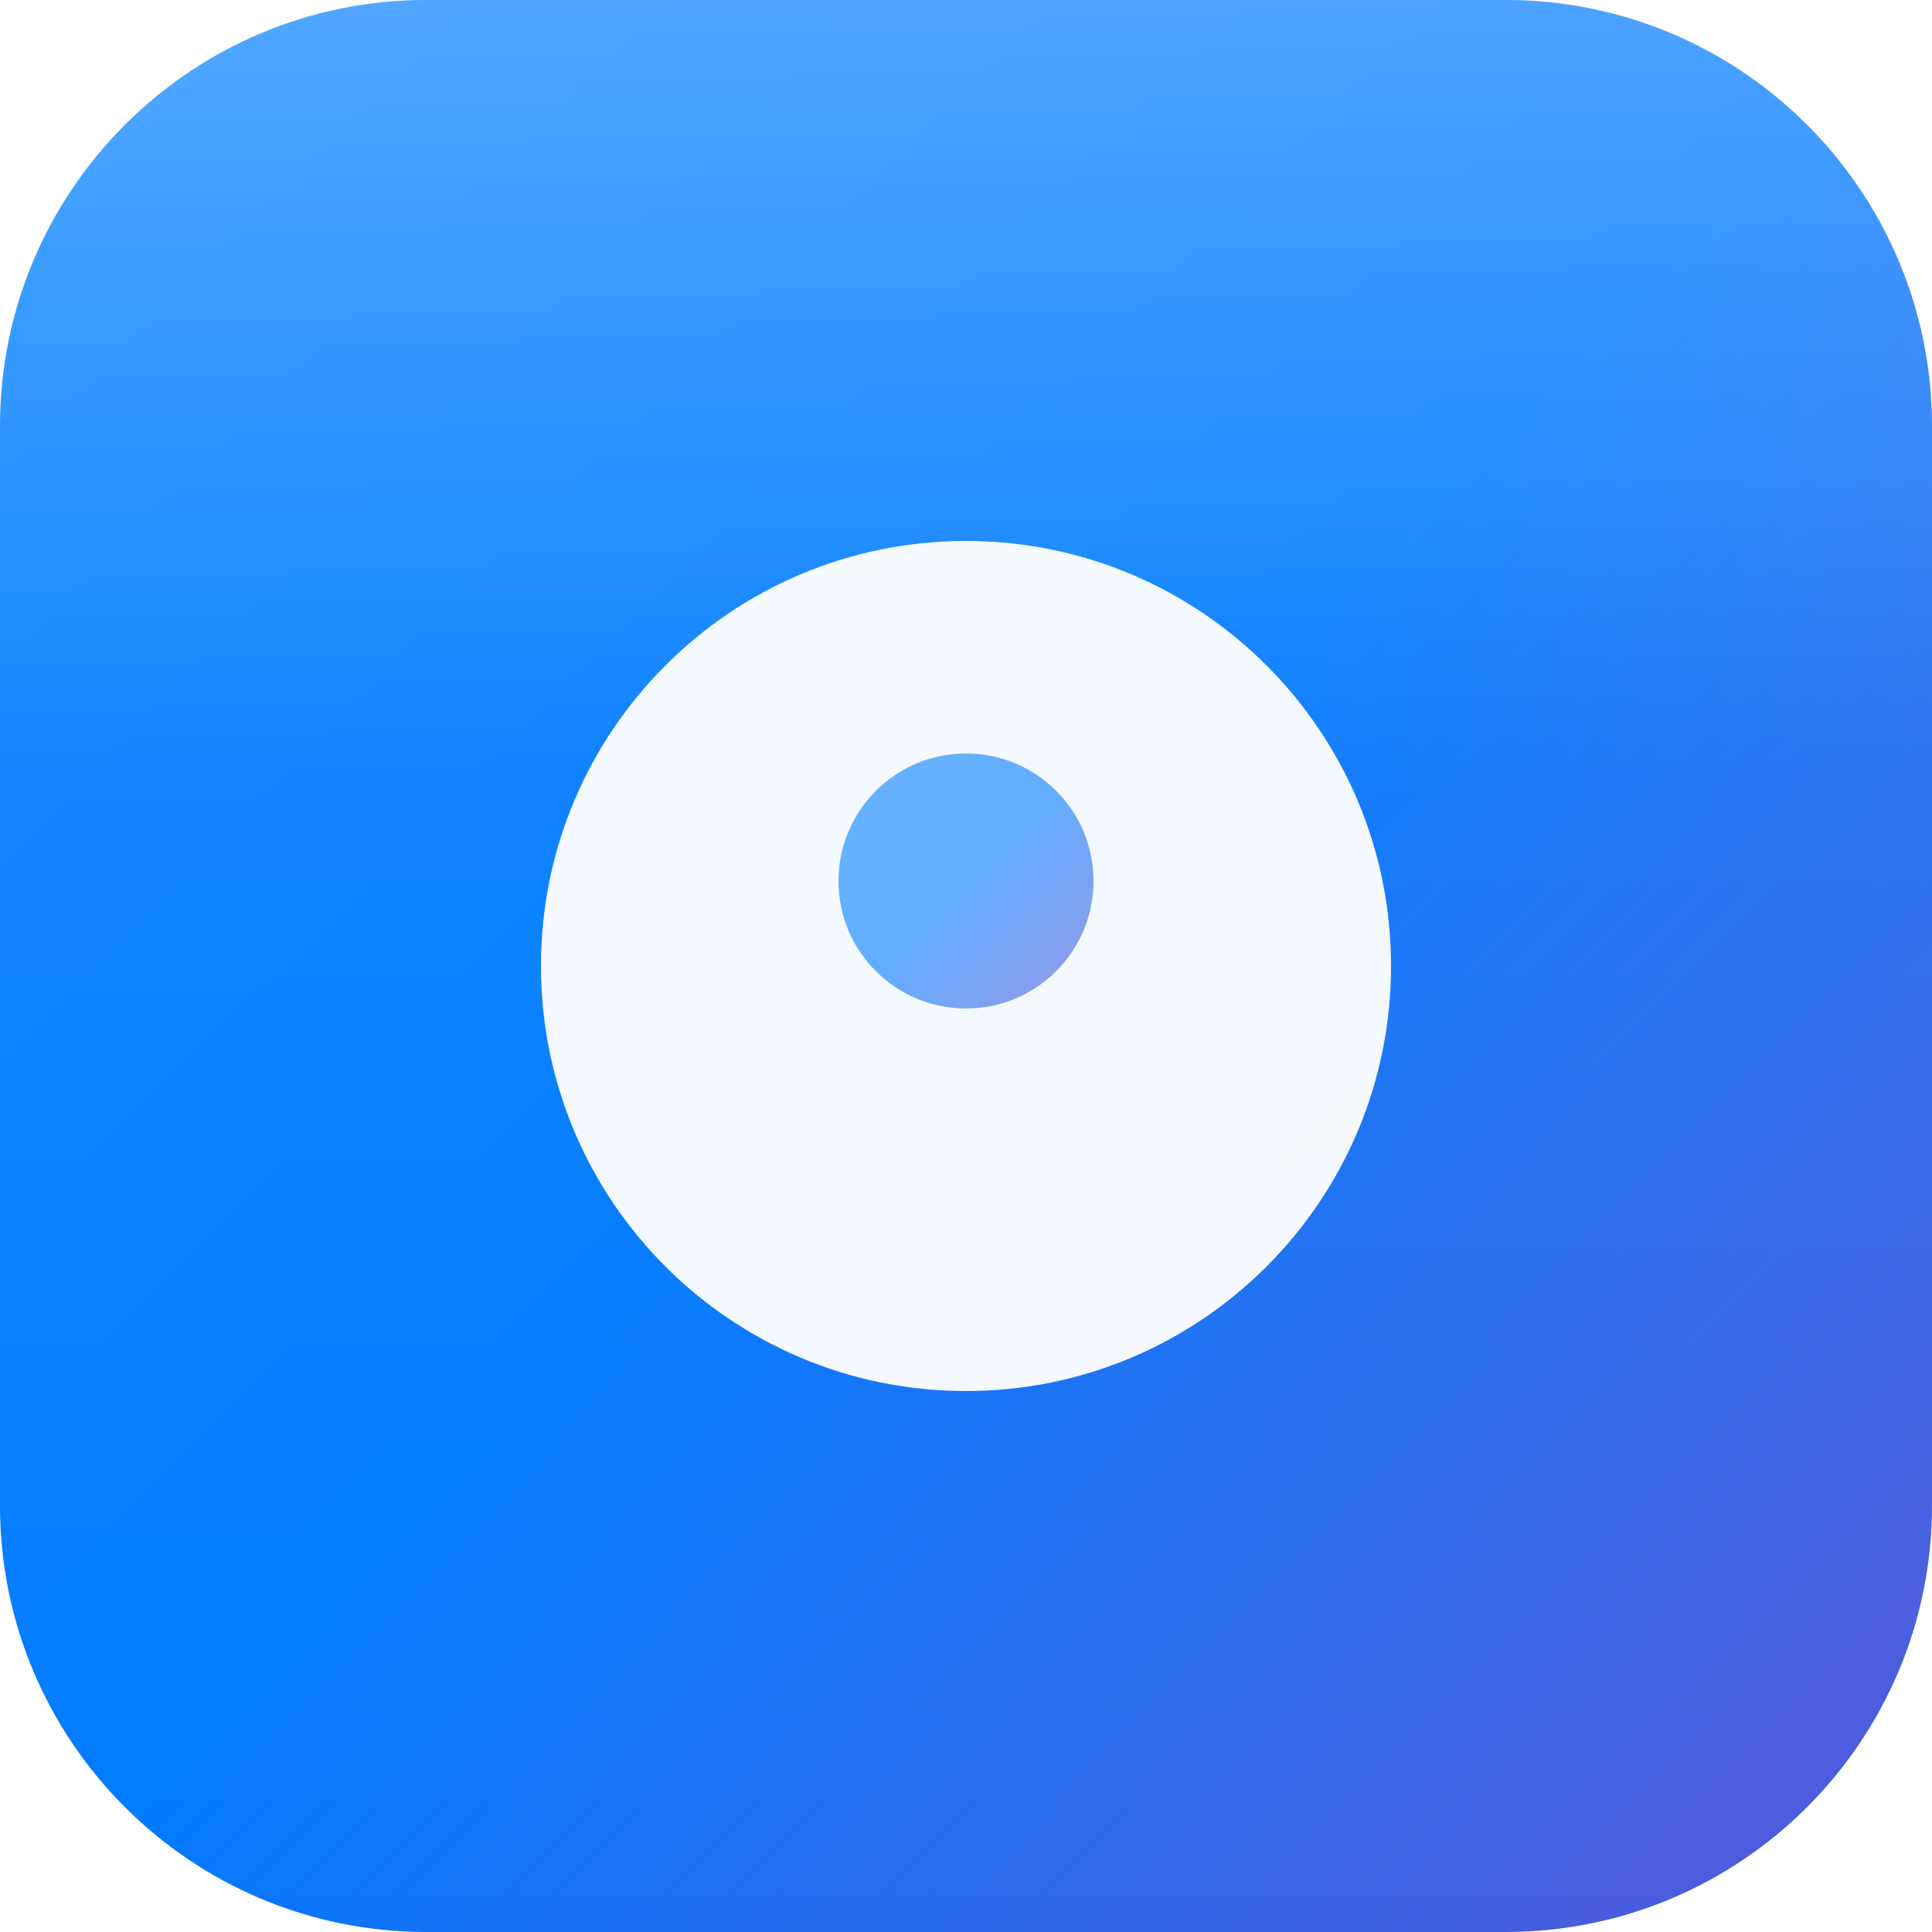
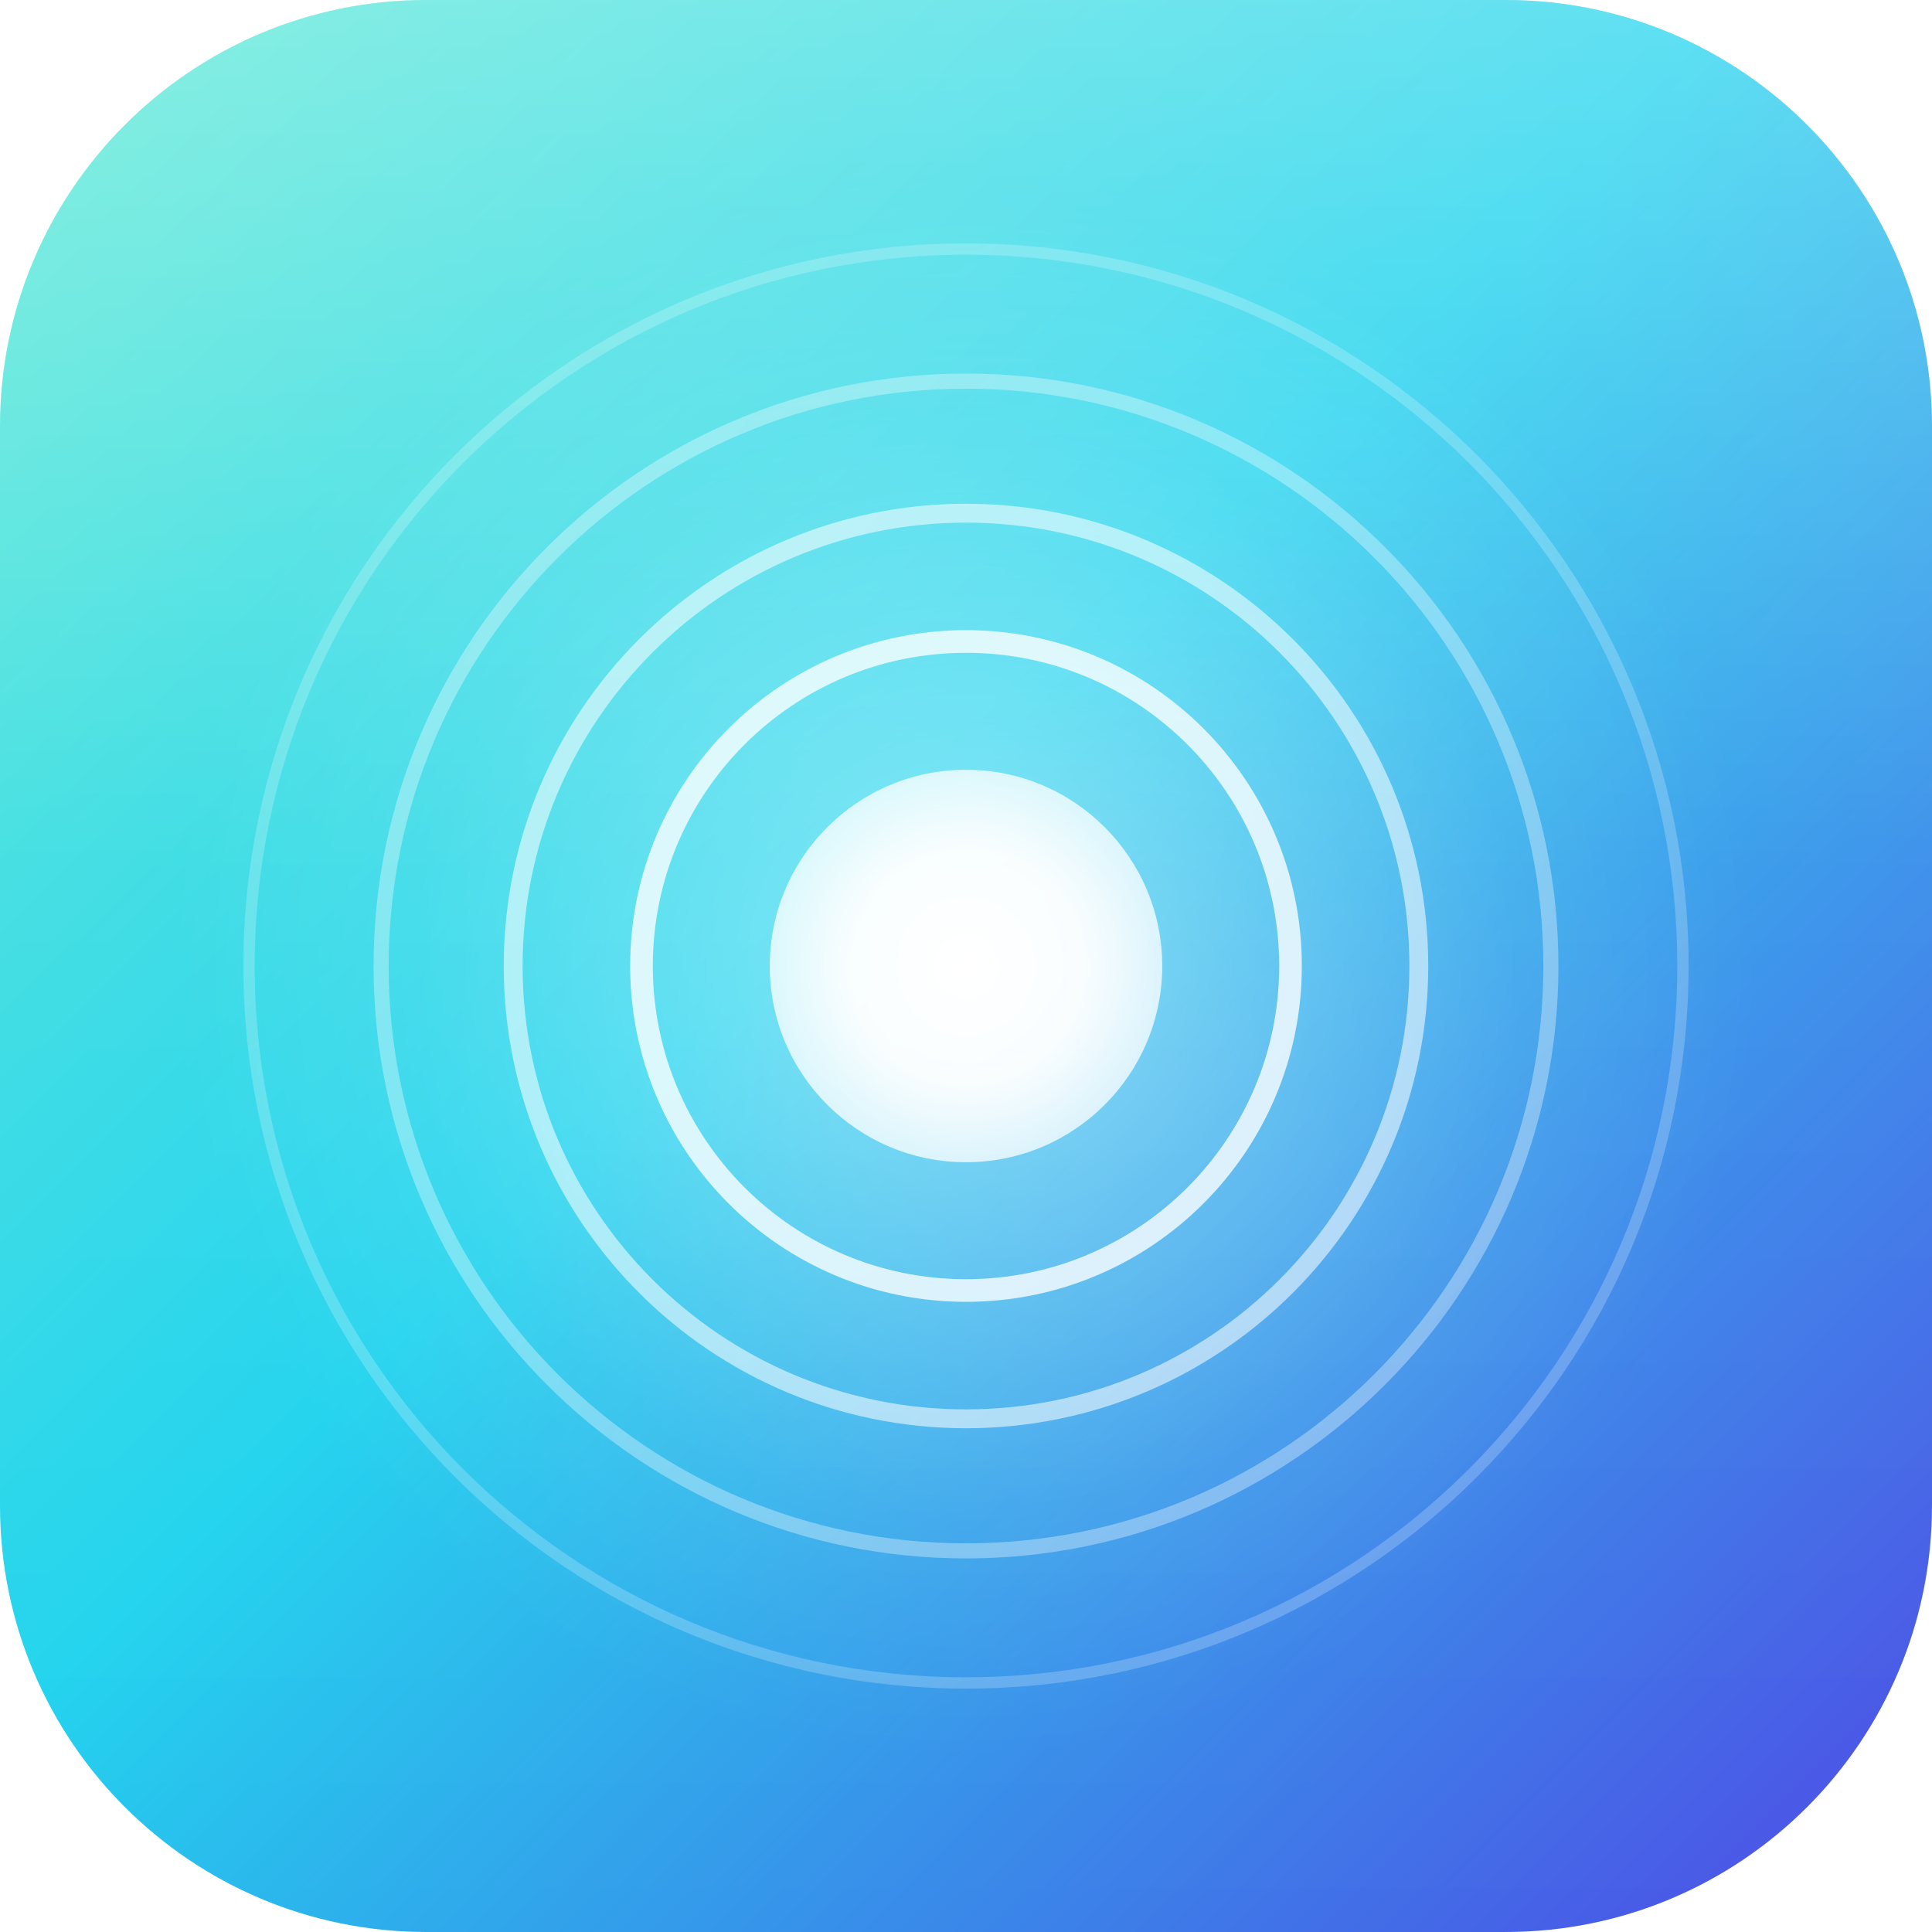
<svg xmlns="http://www.w3.org/2000/svg" width="512" height="512" viewBox="0 0 512 512">
  <defs>
    <linearGradient id="bgGradient" x1="0%" y1="0%" x2="100%" y2="100%">
-       <stop offset="0%" style="stop-color:#0A84FF;stop-opacity:1" />
-       <stop offset="50%" style="stop-color:#007AFF;stop-opacity:1" />
-       <stop offset="100%" style="stop-color:#5856D6;stop-opacity:1" />
+       <stop offset="0%" style="stop-color:#5EEAD4;stop-opacity:1" />
+       <stop offset="45%" style="stop-color:#22D3EE;stop-opacity:1" />
+       <stop offset="100%" style="stop-color:#4F46E5;stop-opacity:1" />
    </linearGradient>
    <linearGradient id="highlight" x1="0%" y1="0%" x2="0%" y2="100%">
-       <stop offset="0%" style="stop-color:rgba(255,255,255,0.3);stop-opacity:1" />
-       <stop offset="40%" style="stop-color:rgba(255,255,255,0.05);stop-opacity:1" />
+       <stop offset="0%" style="stop-color:rgba(255,255,255,0.28);stop-opacity:1" />
+       <stop offset="45%" style="stop-color:rgba(255,255,255,0.04);stop-opacity:1" />
      <stop offset="100%" style="stop-color:rgba(255,255,255,0);stop-opacity:1" />
    </linearGradient>
-     <radialGradient id="glow" cx="50%" cy="40%" r="60%">
-       <stop offset="0%" style="stop-color:rgba(255,255,255,0.4);stop-opacity:1" />
+     <radialGradient id="coreGlow" cx="50%" cy="50%" r="50%">
+       <stop offset="0%" style="stop-color:rgba(255,255,255,1);stop-opacity:1" />
+       <stop offset="60%" style="stop-color:rgba(255,255,255,0.95);stop-opacity:1" />
+       <stop offset="100%" style="stop-color:rgba(255,255,255,0.75);stop-opacity:1" />
+     </radialGradient>
+     <radialGradient id="softGlow" cx="50%" cy="50%" r="50%">
+       <stop offset="0%" style="stop-color:rgba(255,255,255,0.45);stop-opacity:1" />
+       <stop offset="70%" style="stop-color:rgba(255,255,255,0.08);stop-opacity:1" />
      <stop offset="100%" style="stop-color:rgba(255,255,255,0);stop-opacity:1" />
    </radialGradient>
  </defs>
  <rect x="0" y="0" width="512" height="512" rx="113" ry="113" fill="url(#bgGradient)" />
  <rect x="0" y="0" width="512" height="512" rx="113" ry="113" fill="url(#highlight)" />
-   <circle cx="256" cy="256" r="112.64" fill="rgba(255,255,255,0.95)" />
-   <circle cx="256" cy="233.472" r="33.792" fill="url(#bgGradient)" opacity="0.6" />
+   <circle cx="256" cy="256" r="210" fill="url(#softGlow)" />
+   <circle cx="256" cy="256" r="190" fill="none" stroke="rgba(255,255,255,0.22)" stroke-width="3" />
+   <circle cx="256" cy="256" r="155" fill="none" stroke="rgba(255,255,255,0.34)" stroke-width="4" />
+   <circle cx="256" cy="256" r="120" fill="none" stroke="rgba(255,255,255,0.55)" stroke-width="5" />
+   <circle cx="256" cy="256" r="86" fill="none" stroke="rgba(255,255,255,0.78)" stroke-width="6" />
+   <circle cx="256" cy="256" r="52" fill="url(#coreGlow)" />
</svg>
